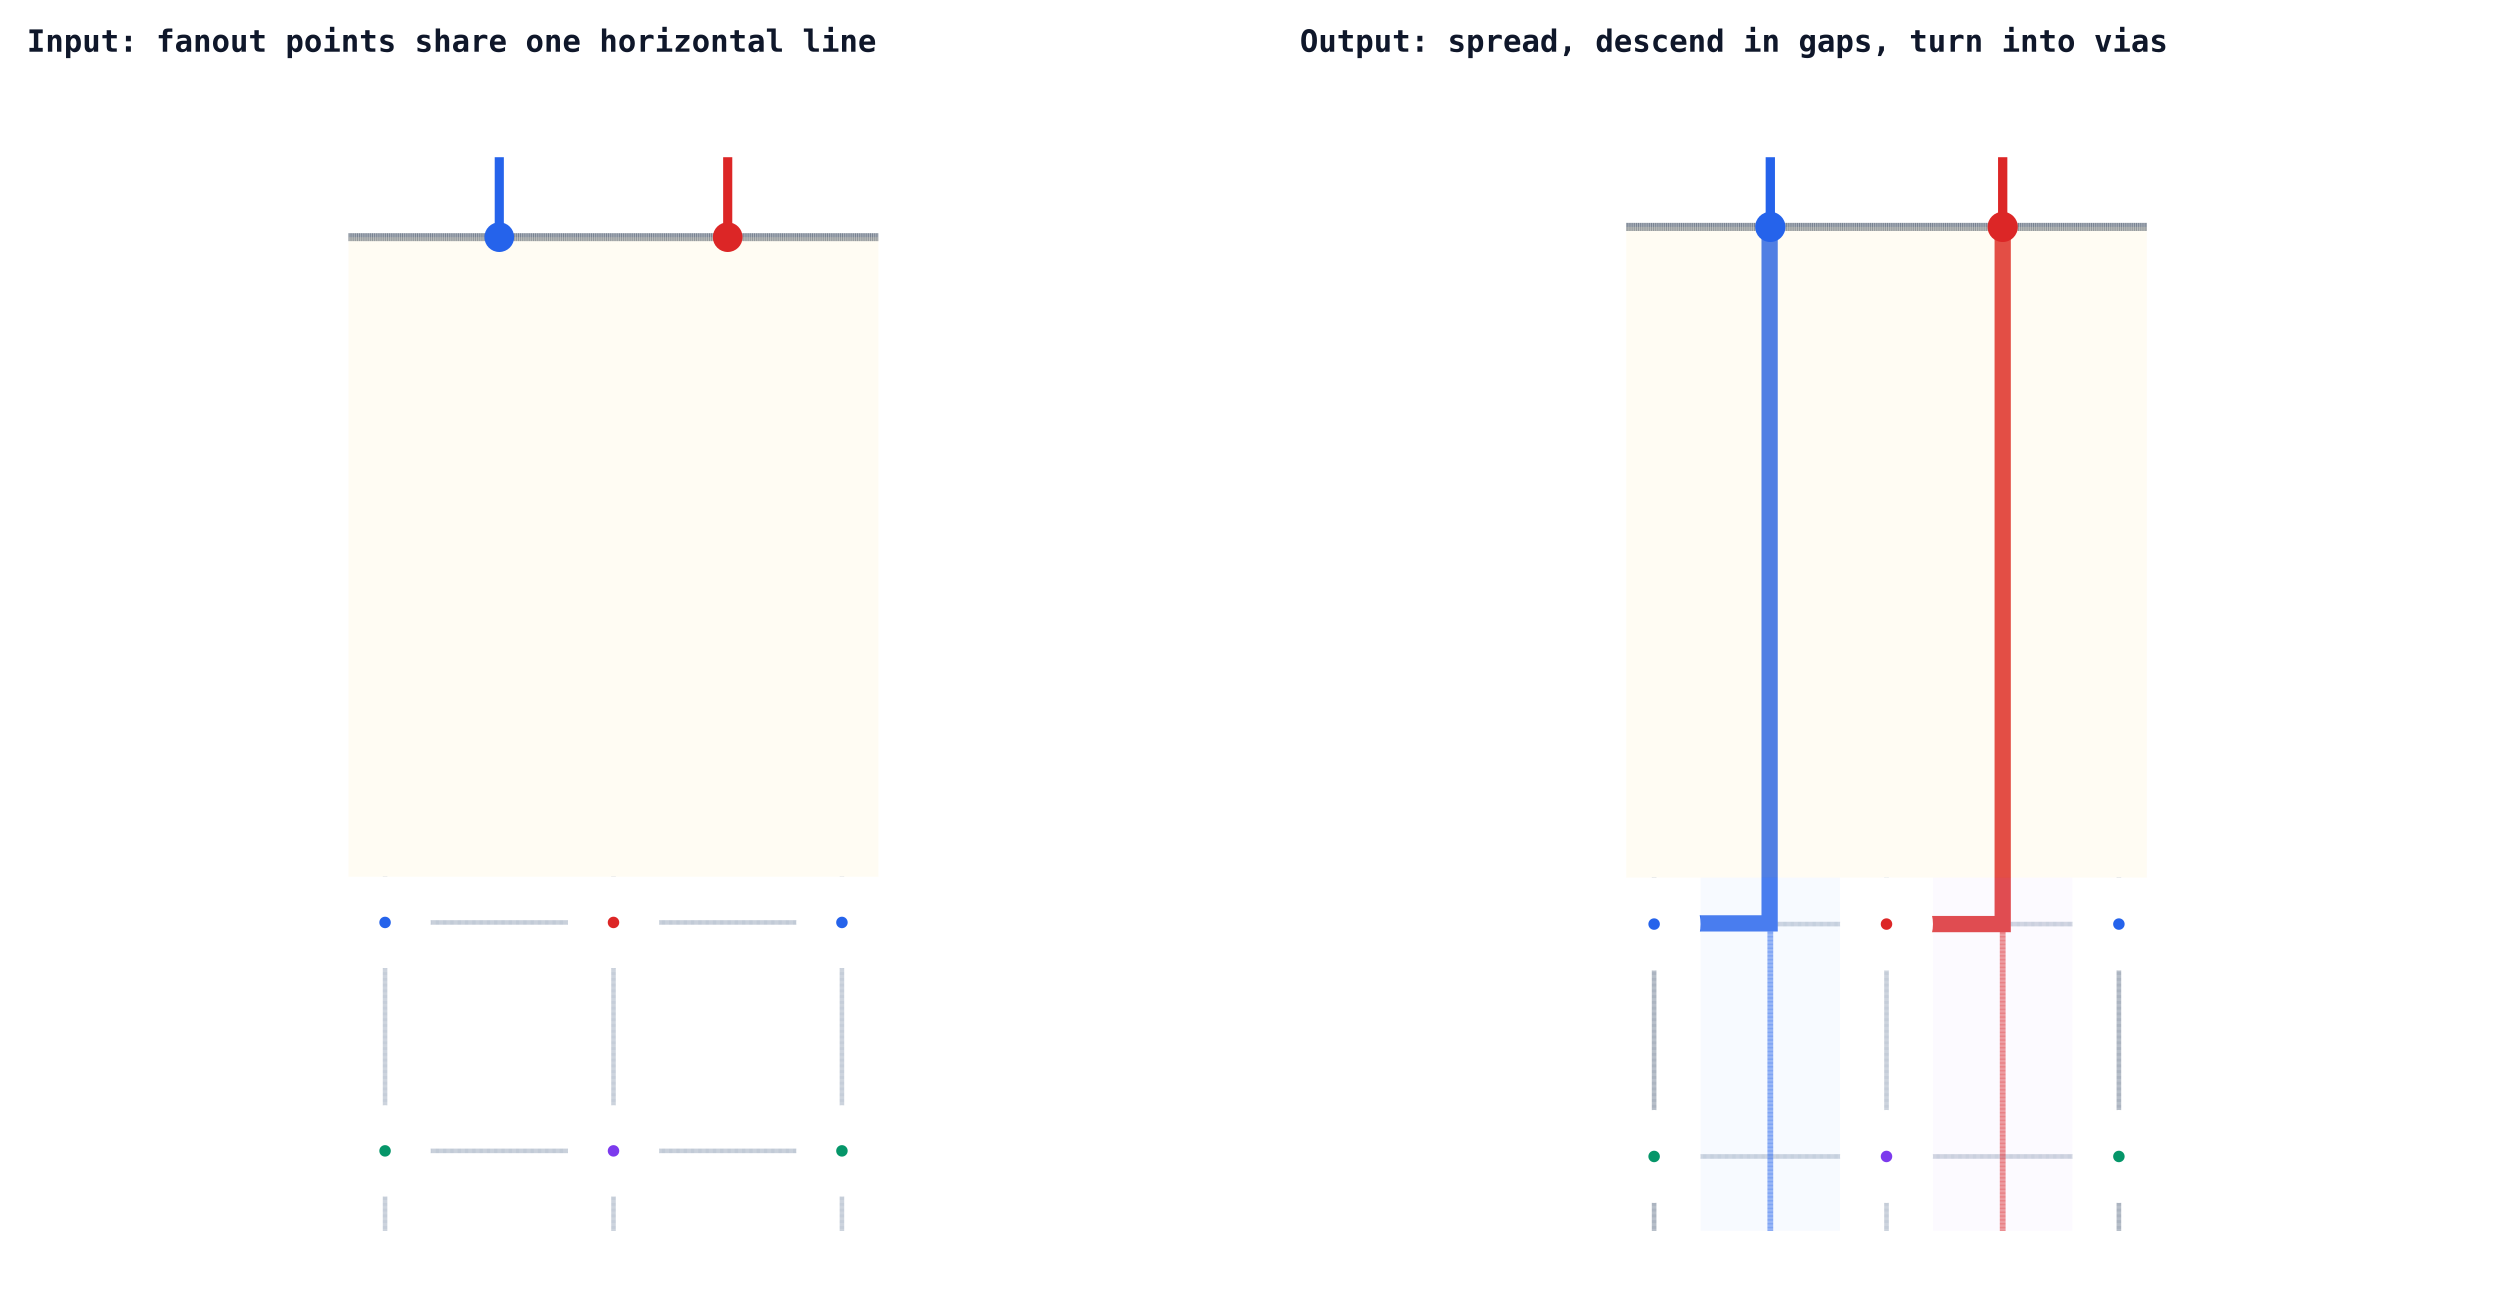
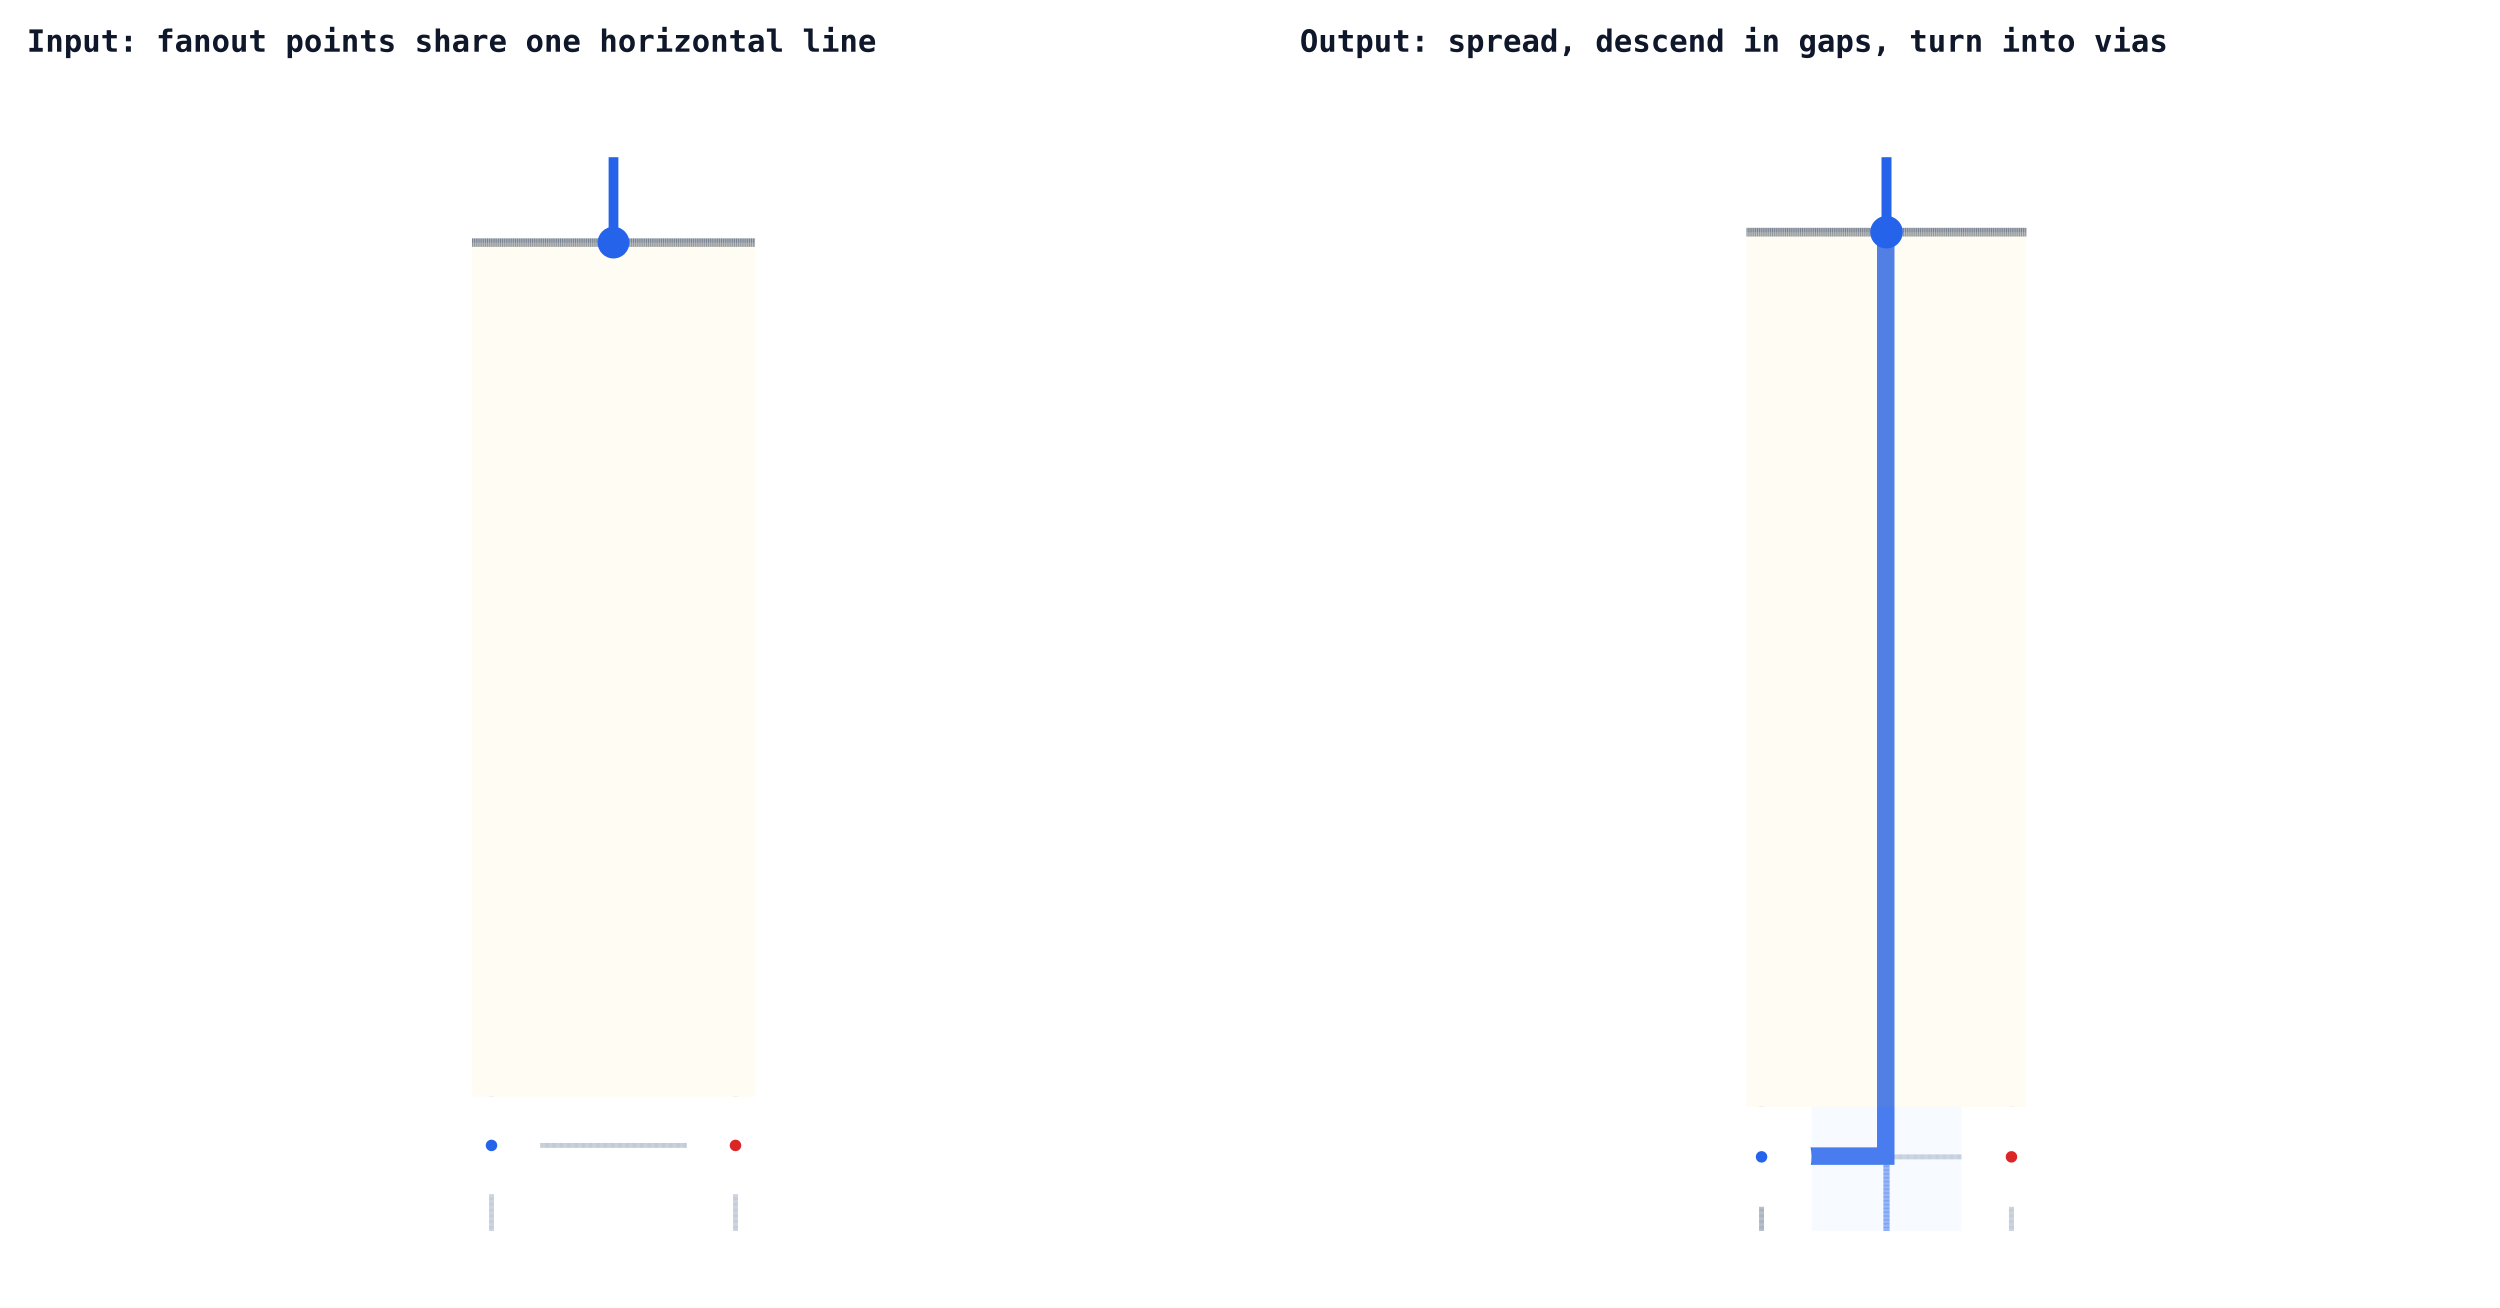
<svg xmlns="http://www.w3.org/2000/svg" width="1304" height="682" viewBox="0 0 1304 682">
  <g transform="translate(0, 0) scale(1, 1) translate(0, 0)">
    <rect width="100%" height="100%" fill="white" />
    <text x="14" y="27" font-family="ui-monospace, monospace" font-size="16" font-weight="700" fill="#0f172a">Input: fanout points share one horizontal line</text>
    <g transform="translate(0 42)">
      <rect width="100%" height="100%" fill="white" />
      <g>
-         <polyline data-points="1,8.7 1,8" data-type="line" data-label="N1 incoming fanout" points="260.426,40 260.426,81.702" fill="none" stroke="#2563eb" stroke-width="4.766" />
+         <polyline data-points="1,8.1 1,7.4" data-type="line" data-label="N1 incoming fanout" points="320,40 320,84.545" fill="none" stroke="#2563eb" stroke-width="5.091" />
      </g>
      <g>
-         <polyline data-points="3,8.7 3,8" data-type="line" data-label="N2 incoming fanout" points="379.574,40 379.574,81.702" fill="none" stroke="#dc2626" stroke-width="4.766" />
+         <polyline data-points="-0.16,7.4 2.16,7.4" data-type="line" data-label="horizontal fanout line" points="246.182,84.545 393.818,84.545" fill="none" stroke="#475569" stroke-width="4.455" stroke-dasharray="0.2 0.14" />
      </g>
      <g>
-         <polyline data-points="-0.32,8 4.32,8" data-type="line" data-label="horizontal fanout line" points="181.787,81.702 458.213,81.702" fill="none" stroke="#475569" stroke-width="4.17" stroke-dasharray="0.2 0.14" />
+         <polyline data-points="-0.16,0 2.16,0" data-type="line" data-label="crossbar row y=0" points="246.182,555.455 393.818,555.455" fill="none" stroke="#94a3b8" stroke-width="2.545" stroke-dasharray="0.15 0.13" />
      </g>
      <g>
-         <polyline data-points="-0.32,2 4.32,2" data-type="line" data-label="crossbar row y=2" points="181.787,439.149 458.213,439.149" fill="none" stroke="#94a3b8" stroke-width="2.383" stroke-dasharray="0.15 0.13" />
+         <polyline data-points="0,-0.7 0,0.4" data-type="line" data-label="column x=0" points="256.364,600 256.364,530" fill="none" stroke="#94a3b8" stroke-width="2.545" stroke-dasharray="0.12 0.12" />
      </g>
      <g>
-         <polyline data-points="-0.32,0 4.32,0" data-type="line" data-label="crossbar row y=0" points="181.787,558.298 458.213,558.298" fill="none" stroke="#94a3b8" stroke-width="2.383" stroke-dasharray="0.15 0.13" />
+         <polyline data-points="2,-0.7 2,0.4" data-type="line" data-label="column x=2" points="383.636,600 383.636,530" fill="none" stroke="#94a3b8" stroke-width="2.545" stroke-dasharray="0.12 0.12" />
      </g>
      <g>
-         <polyline data-points="0,-0.7 0,2.4" data-type="line" data-label="column x=0" points="200.851,600 200.851,415.319" fill="none" stroke="#94a3b8" stroke-width="2.383" stroke-dasharray="0.12 0.12" />
+         <rect data-type="rect" data-label="spread zone" data-x="1" data-y="3.9000000000000004" x="246.182" y="84.545" width="147.636" height="445.455" fill="rgba(254, 243, 199, 0.2)" stroke="#f59e0b" stroke-width="0.016" />
+       </g>
+       <circle data-type="circle" data-label="" data-x="1" data-y="7.4" cx="320" cy="84.545" r="8.273" fill="#2563eb" stroke="#0f172a" stroke-width="0.016" />
+       <circle data-type="circle" data-label="" data-x="0" data-y="0" cx="256.364" cy="555.455" r="25.455" fill="#ffffff" stroke="#2563eb" stroke-width="0.016" />
+       <circle data-type="circle" data-label="" data-x="2" data-y="0" cx="383.636" cy="555.455" r="25.455" fill="#ffffff" stroke="#dc2626" stroke-width="0.016" />
+       <g>
+         <circle data-type="point" data-label="N1 fanout" data-x="1" data-y="7.4" cx="320" cy="84.545" r="3" fill="#2563eb" />
      </g>
      <g>
-         <polyline data-points="2,-0.7 2,2.4" data-type="line" data-label="column x=2" points="320,600 320,415.319" fill="none" stroke="#94a3b8" stroke-width="2.383" stroke-dasharray="0.12 0.12" />
+         <circle data-type="point" data-label="N1" data-x="0" data-y="0" cx="256.364" cy="555.455" r="3" fill="#2563eb" />
      </g>
      <g>
-         <polyline data-points="4,-0.7 4,2.4" data-type="line" data-label="column x=4" points="439.149,600 439.149,415.319" fill="none" stroke="#94a3b8" stroke-width="2.383" stroke-dasharray="0.12 0.12" />
-       </g>
-       <g>
-         <rect data-type="rect" data-label="spread zone" data-x="2" data-y="5.2" x="181.787" y="81.702" width="276.426" height="333.617" fill="rgba(254, 243, 199, 0.2)" stroke="#f59e0b" stroke-width="0.017" />
-       </g>
-       <circle data-type="circle" data-label="" data-x="1" data-y="8" cx="260.426" cy="81.702" r="7.745" fill="#2563eb" stroke="#0f172a" stroke-width="0.017" />
-       <circle data-type="circle" data-label="" data-x="3" data-y="8" cx="379.574" cy="81.702" r="7.745" fill="#dc2626" stroke="#0f172a" stroke-width="0.017" />
-       <circle data-type="circle" data-label="" data-x="0" data-y="2" cx="200.851" cy="439.149" r="23.83" fill="#ffffff" stroke="#2563eb" stroke-width="0.017" />
-       <circle data-type="circle" data-label="" data-x="0" data-y="0" cx="200.851" cy="558.298" r="23.83" fill="#ffffff" stroke="#059669" stroke-width="0.017" />
-       <circle data-type="circle" data-label="" data-x="2" data-y="2" cx="320" cy="439.149" r="23.83" fill="#ffffff" stroke="#dc2626" stroke-width="0.017" />
-       <circle data-type="circle" data-label="" data-x="2" data-y="0" cx="320" cy="558.298" r="23.83" fill="#ffffff" stroke="#7c3aed" stroke-width="0.017" />
-       <circle data-type="circle" data-label="" data-x="4" data-y="2" cx="439.149" cy="439.149" r="23.83" fill="#ffffff" stroke="#2563eb" stroke-width="0.017" />
-       <circle data-type="circle" data-label="" data-x="4" data-y="0" cx="439.149" cy="558.298" r="23.83" fill="#ffffff" stroke="#059669" stroke-width="0.017" />
-       <g>
-         <circle data-type="point" data-label="N1 fanout" data-x="1" data-y="8" cx="260.426" cy="81.702" r="3" fill="#2563eb" />
-       </g>
-       <g>
-         <circle data-type="point" data-label="N2 fanout" data-x="3" data-y="8" cx="379.574" cy="81.702" r="3" fill="#dc2626" />
-       </g>
-       <g>
-         <circle data-type="point" data-label="N1" data-x="0" data-y="2" cx="200.851" cy="439.149" r="3" fill="#2563eb" />
-       </g>
-       <g>
-         <circle data-type="point" data-label="N3" data-x="0" data-y="0" cx="200.851" cy="558.298" r="3" fill="#059669" />
-       </g>
-       <g>
-         <circle data-type="point" data-label="N2" data-x="2" data-y="2" cx="320" cy="439.149" r="3" fill="#dc2626" />
-       </g>
-       <g>
-         <circle data-type="point" data-label="N4" data-x="2" data-y="0" cx="320" cy="558.298" r="3" fill="#7c3aed" />
-       </g>
-       <g>
-         <circle data-type="point" data-label="N1" data-x="4" data-y="2" cx="439.149" cy="439.149" r="3" fill="#2563eb" />
-       </g>
-       <g>
-         <circle data-type="point" data-label="N3" data-x="4" data-y="0" cx="439.149" cy="558.298" r="3" fill="#059669" />
+         <circle data-type="point" data-label="N2" data-x="2" data-y="0" cx="383.636" cy="555.455" r="3" fill="#dc2626" />
      </g>
      <g id="crosshair" style="display: none">
        <line id="crosshair-h" y1="0" y2="640" stroke="#666" stroke-width="0.5" />
        <line id="crosshair-v" x1="0" x2="640" stroke="#666" stroke-width="0.5" />
        <text id="coordinates" font-family="monospace" font-size="12" fill="#666" />
      </g>
    </g>
  </g>
  <g transform="translate(664, 0) scale(1, 1) translate(0, 0)">
    <rect width="100%" height="100%" fill="white" />
    <text x="14" y="27" font-family="ui-monospace, monospace" font-size="16" font-weight="700" fill="#0f172a">Output: spread, descend in gaps, turn into vias</text>
    <g transform="translate(0 42)">
      <rect width="100%" height="100%" fill="white" />
      <g>
-         <polyline data-points="1,8.6 1,8" data-type="line" data-label="N1 incoming fanout" points="259.394,40 259.394,76.364" fill="none" stroke="#2563eb" stroke-width="4.848" />
+         <polyline data-points="1,8 1,7.4" data-type="line" data-label="N1 incoming fanout" points="320,40 320,79.106" fill="none" stroke="#2563eb" stroke-width="5.214" />
      </g>
      <g>
-         <polyline data-points="3,8.6 3,8" data-type="line" data-label="N2 incoming fanout" points="380.606,40 380.606,76.364" fill="none" stroke="#dc2626" stroke-width="4.848" />
+         <polyline data-points="-0.12,7.4 2.12,7.4" data-type="line" data-label="horizontal fanout line" points="247.002,79.106 392.998,79.106" fill="none" stroke="#475569" stroke-width="4.562" stroke-dasharray="0.2 0.14" />
      </g>
      <g>
-         <polyline data-points="-0.24,8 4.24,8" data-type="line" data-label="horizontal fanout line" points="184.242,76.364 455.758,76.364" fill="none" stroke="#475569" stroke-width="4.242" stroke-dasharray="0.2 0.14" />
+         <polyline data-points="-0.12,0 2.12,0" data-type="line" data-label="crossbar row y=0" points="247.002,561.415 392.998,561.415" fill="none" stroke="#94a3b8" stroke-width="2.607" stroke-dasharray="0.15 0.13" />
      </g>
      <g>
-         <polyline data-points="-0.24,2 4.24,2" data-type="line" data-label="crossbar row y=2" points="184.242,440 455.758,440" fill="none" stroke="#94a3b8" stroke-width="2.424" stroke-dasharray="0.15 0.13" />
+         <polyline data-points="0,-0.5920000000000001 0,0.4" data-type="line" data-label="crossbar column x=0" points="254.823,600 254.823,535.345" fill="none" stroke="#64748b" stroke-width="2.607" stroke-dasharray="0.12 0.12" />
      </g>
      <g>
-         <polyline data-points="-0.24,0 4.24,0" data-type="line" data-label="crossbar row y=0" points="184.242,561.212 455.758,561.212" fill="none" stroke="#94a3b8" stroke-width="2.424" stroke-dasharray="0.15 0.13" />
+         <polyline data-points="2,-0.5920000000000001 2,0.4" data-type="line" data-label="crossbar column x=2" points="385.177,600 385.177,535.345" fill="none" stroke="#94a3b8" stroke-width="2.607" stroke-dasharray="0.12 0.12" />
      </g>
      <g>
-         <polyline data-points="0,-0.64 0,2.4" data-type="line" data-label="crossbar column x=0" points="198.788,600 198.788,415.758" fill="none" stroke="#64748b" stroke-width="2.424" stroke-dasharray="0.12 0.12" />
+         <polyline data-points="1,-0.5920000000000001 1,7.4" data-type="line" data-label="N1 gap track" points="320,600 320,79.106" fill="none" stroke="#2563eb" stroke-width="3.259" stroke-dasharray="0.18 0.12" />
      </g>
      <g>
-         <polyline data-points="2,-0.64 2,2.4" data-type="line" data-label="crossbar column x=2" points="320,600 320,415.758" fill="none" stroke="#94a3b8" stroke-width="2.424" stroke-dasharray="0.12 0.12" />
+         <polyline data-points="0.994,7.406000000000001 0.994,3.906 0.994,3.906 0.994,0.006 -0.006,0.006" data-type="line" data-label="N1: gap 0, turn left (visual offset only)" points="319.609,78.715 319.609,306.834 319.609,306.834 319.609,561.024 254.432,561.024" fill="none" stroke="#2563eb" stroke-width="9.125" />
      </g>
      <g>
-         <polyline data-points="4,-0.64 4,2.4" data-type="line" data-label="crossbar column x=4" points="441.212,600 441.212,415.758" fill="none" stroke="#64748b" stroke-width="2.424" stroke-dasharray="0.12 0.12" />
+         <rect data-type="rect" data-label="column gap 0" data-x="1" data-y="-0.09600000000000003" x="280.894" y="535.345" width="78.212" height="64.655" fill="rgba(219, 234, 254, 0.2)" stroke="#93c5fd" stroke-width="0.015" />
      </g>
      <g>
-         <polyline data-points="1,-0.64 1,8" data-type="line" data-label="N1 gap track" points="259.394,600 259.394,76.364" fill="none" stroke="#2563eb" stroke-width="3.03" stroke-dasharray="0.18 0.12" />
+         <rect data-type="rect" data-label="spread zone" data-x="1" data-y="3.9000000000000004" x="247.002" y="79.106" width="145.996" height="456.238" fill="rgba(254, 243, 199, 0.2)" stroke="#f59e0b" stroke-width="0.015" />
+       </g>
+       <circle data-type="circle" data-label="" data-x="1" data-y="7.4" cx="320" cy="79.106" r="8.473" fill="#2563eb" stroke="#0f172a" stroke-width="0.015" />
+       <circle data-type="circle" data-label="" data-x="0" data-y="0" cx="254.823" cy="561.415" r="26.071" fill="#ffffff" stroke="#2563eb" stroke-width="0.015" />
+       <circle data-type="circle" data-label="" data-x="2" data-y="0" cx="385.177" cy="561.415" r="26.071" fill="#ffffff" stroke="#dc2626" stroke-width="0.015" />
+       <g>
+         <circle data-type="point" data-label="N1 fanout" data-x="1" data-y="7.4" cx="320" cy="79.106" r="3" fill="#2563eb" />
      </g>
      <g>
-         <polyline data-points="3,-0.64 3,8" data-type="line" data-label="N2 gap track" points="380.606,600 380.606,76.364" fill="none" stroke="#dc2626" stroke-width="3.03" stroke-dasharray="0.18 0.12" />
+         <circle data-type="point" data-label="N1 via" data-x="0" data-y="0" cx="254.823" cy="561.415" r="3" fill="#2563eb" />
      </g>
      <g>
-         <polyline data-points="0.994,8.006 0.994,6.139333333333334 0.994,6.139333333333334 0.994,2.006 -0.006,2.006" data-type="line" data-label="N1: gap 0, turn left (visual offset only)" points="259.03,76 259.03,189.131 259.03,189.131 259.03,439.636 198.424,439.636" fill="none" stroke="#2563eb" stroke-width="8.485" />
-       </g>
-       <g>
-         <polyline data-points="3,8 3,4.2666666666666675 3,4.2666666666666675 3,2 2,2" data-type="line" data-label="N2: gap 1, turn left (visual offset only)" points="380.606,76.364 380.606,302.626 380.606,302.626 380.606,440 320,440" fill="none" stroke="#dc2626" stroke-width="8.485" />
-       </g>
-       <g>
-         <rect data-type="rect" data-label="column gap 0" data-x="1" data-y="0.8799999999999999" x="223.03" y="415.758" width="72.727" height="184.242" fill="rgba(219, 234, 254, 0.2)" stroke="#93c5fd" stroke-width="0.017" />
-       </g>
-       <g>
-         <rect data-type="rect" data-label="column gap 1" data-x="3" data-y="0.8799999999999999" x="344.242" y="415.758" width="72.727" height="184.242" fill="rgba(243, 232, 255, 0.2)" stroke="#d8b4fe" stroke-width="0.017" />
-       </g>
-       <g>
-         <rect data-type="rect" data-label="spread zone" data-x="2" data-y="5.2" x="184.242" y="76.364" width="271.515" height="339.394" fill="rgba(254, 243, 199, 0.2)" stroke="#f59e0b" stroke-width="0.017" />
-       </g>
-       <circle data-type="circle" data-label="" data-x="1" data-y="8" cx="259.394" cy="76.364" r="7.879" fill="#2563eb" stroke="#0f172a" stroke-width="0.017" />
-       <circle data-type="circle" data-label="" data-x="3" data-y="8" cx="380.606" cy="76.364" r="7.879" fill="#dc2626" stroke="#0f172a" stroke-width="0.017" />
-       <circle data-type="circle" data-label="" data-x="0" data-y="2" cx="198.788" cy="440" r="24.242" fill="#ffffff" stroke="#2563eb" stroke-width="0.017" />
-       <circle data-type="circle" data-label="" data-x="0" data-y="0" cx="198.788" cy="561.212" r="24.242" fill="#ffffff" stroke="#059669" stroke-width="0.017" />
-       <circle data-type="circle" data-label="" data-x="2" data-y="2" cx="320" cy="440" r="24.242" fill="#ffffff" stroke="#dc2626" stroke-width="0.017" />
-       <circle data-type="circle" data-label="" data-x="2" data-y="0" cx="320" cy="561.212" r="24.242" fill="#ffffff" stroke="#7c3aed" stroke-width="0.017" />
-       <circle data-type="circle" data-label="" data-x="4" data-y="2" cx="441.212" cy="440" r="24.242" fill="#ffffff" stroke="#2563eb" stroke-width="0.017" />
-       <circle data-type="circle" data-label="" data-x="4" data-y="0" cx="441.212" cy="561.212" r="24.242" fill="#ffffff" stroke="#059669" stroke-width="0.017" />
-       <g>
-         <circle data-type="point" data-label="N1 fanout" data-x="1" data-y="8" cx="259.394" cy="76.364" r="3" fill="#2563eb" />
-       </g>
-       <g>
-         <circle data-type="point" data-label="N2 fanout" data-x="3" data-y="8" cx="380.606" cy="76.364" r="3" fill="#dc2626" />
-       </g>
-       <g>
-         <circle data-type="point" data-label="N1 via" data-x="0" data-y="2" cx="198.788" cy="440" r="3" fill="#2563eb" />
-       </g>
-       <g>
-         <circle data-type="point" data-label="N3 via" data-x="0" data-y="0" cx="198.788" cy="561.212" r="3" fill="#059669" />
-       </g>
-       <g>
-         <circle data-type="point" data-label="N2 via" data-x="2" data-y="2" cx="320" cy="440" r="3" fill="#dc2626" />
-       </g>
-       <g>
-         <circle data-type="point" data-label="N4 via" data-x="2" data-y="0" cx="320" cy="561.212" r="3" fill="#7c3aed" />
-       </g>
-       <g>
-         <circle data-type="point" data-label="N1 via" data-x="4" data-y="2" cx="441.212" cy="440" r="3" fill="#2563eb" />
-       </g>
-       <g>
-         <circle data-type="point" data-label="N3 via" data-x="4" data-y="0" cx="441.212" cy="561.212" r="3" fill="#059669" />
+         <circle data-type="point" data-label="N2 via" data-x="2" data-y="0" cx="385.177" cy="561.415" r="3" fill="#dc2626" />
      </g>
      <g id="crosshair__stack1" style="display: none">
        <line id="crosshair-h__stack1" y1="0" y2="640" stroke="#666" stroke-width="0.5" />
        <line id="crosshair-v__stack1" x1="0" x2="640" stroke="#666" stroke-width="0.5" />
        <text id="coordinates__stack1" font-family="monospace" font-size="12" fill="#666" />
      </g>
    </g>
  </g>
</svg>
